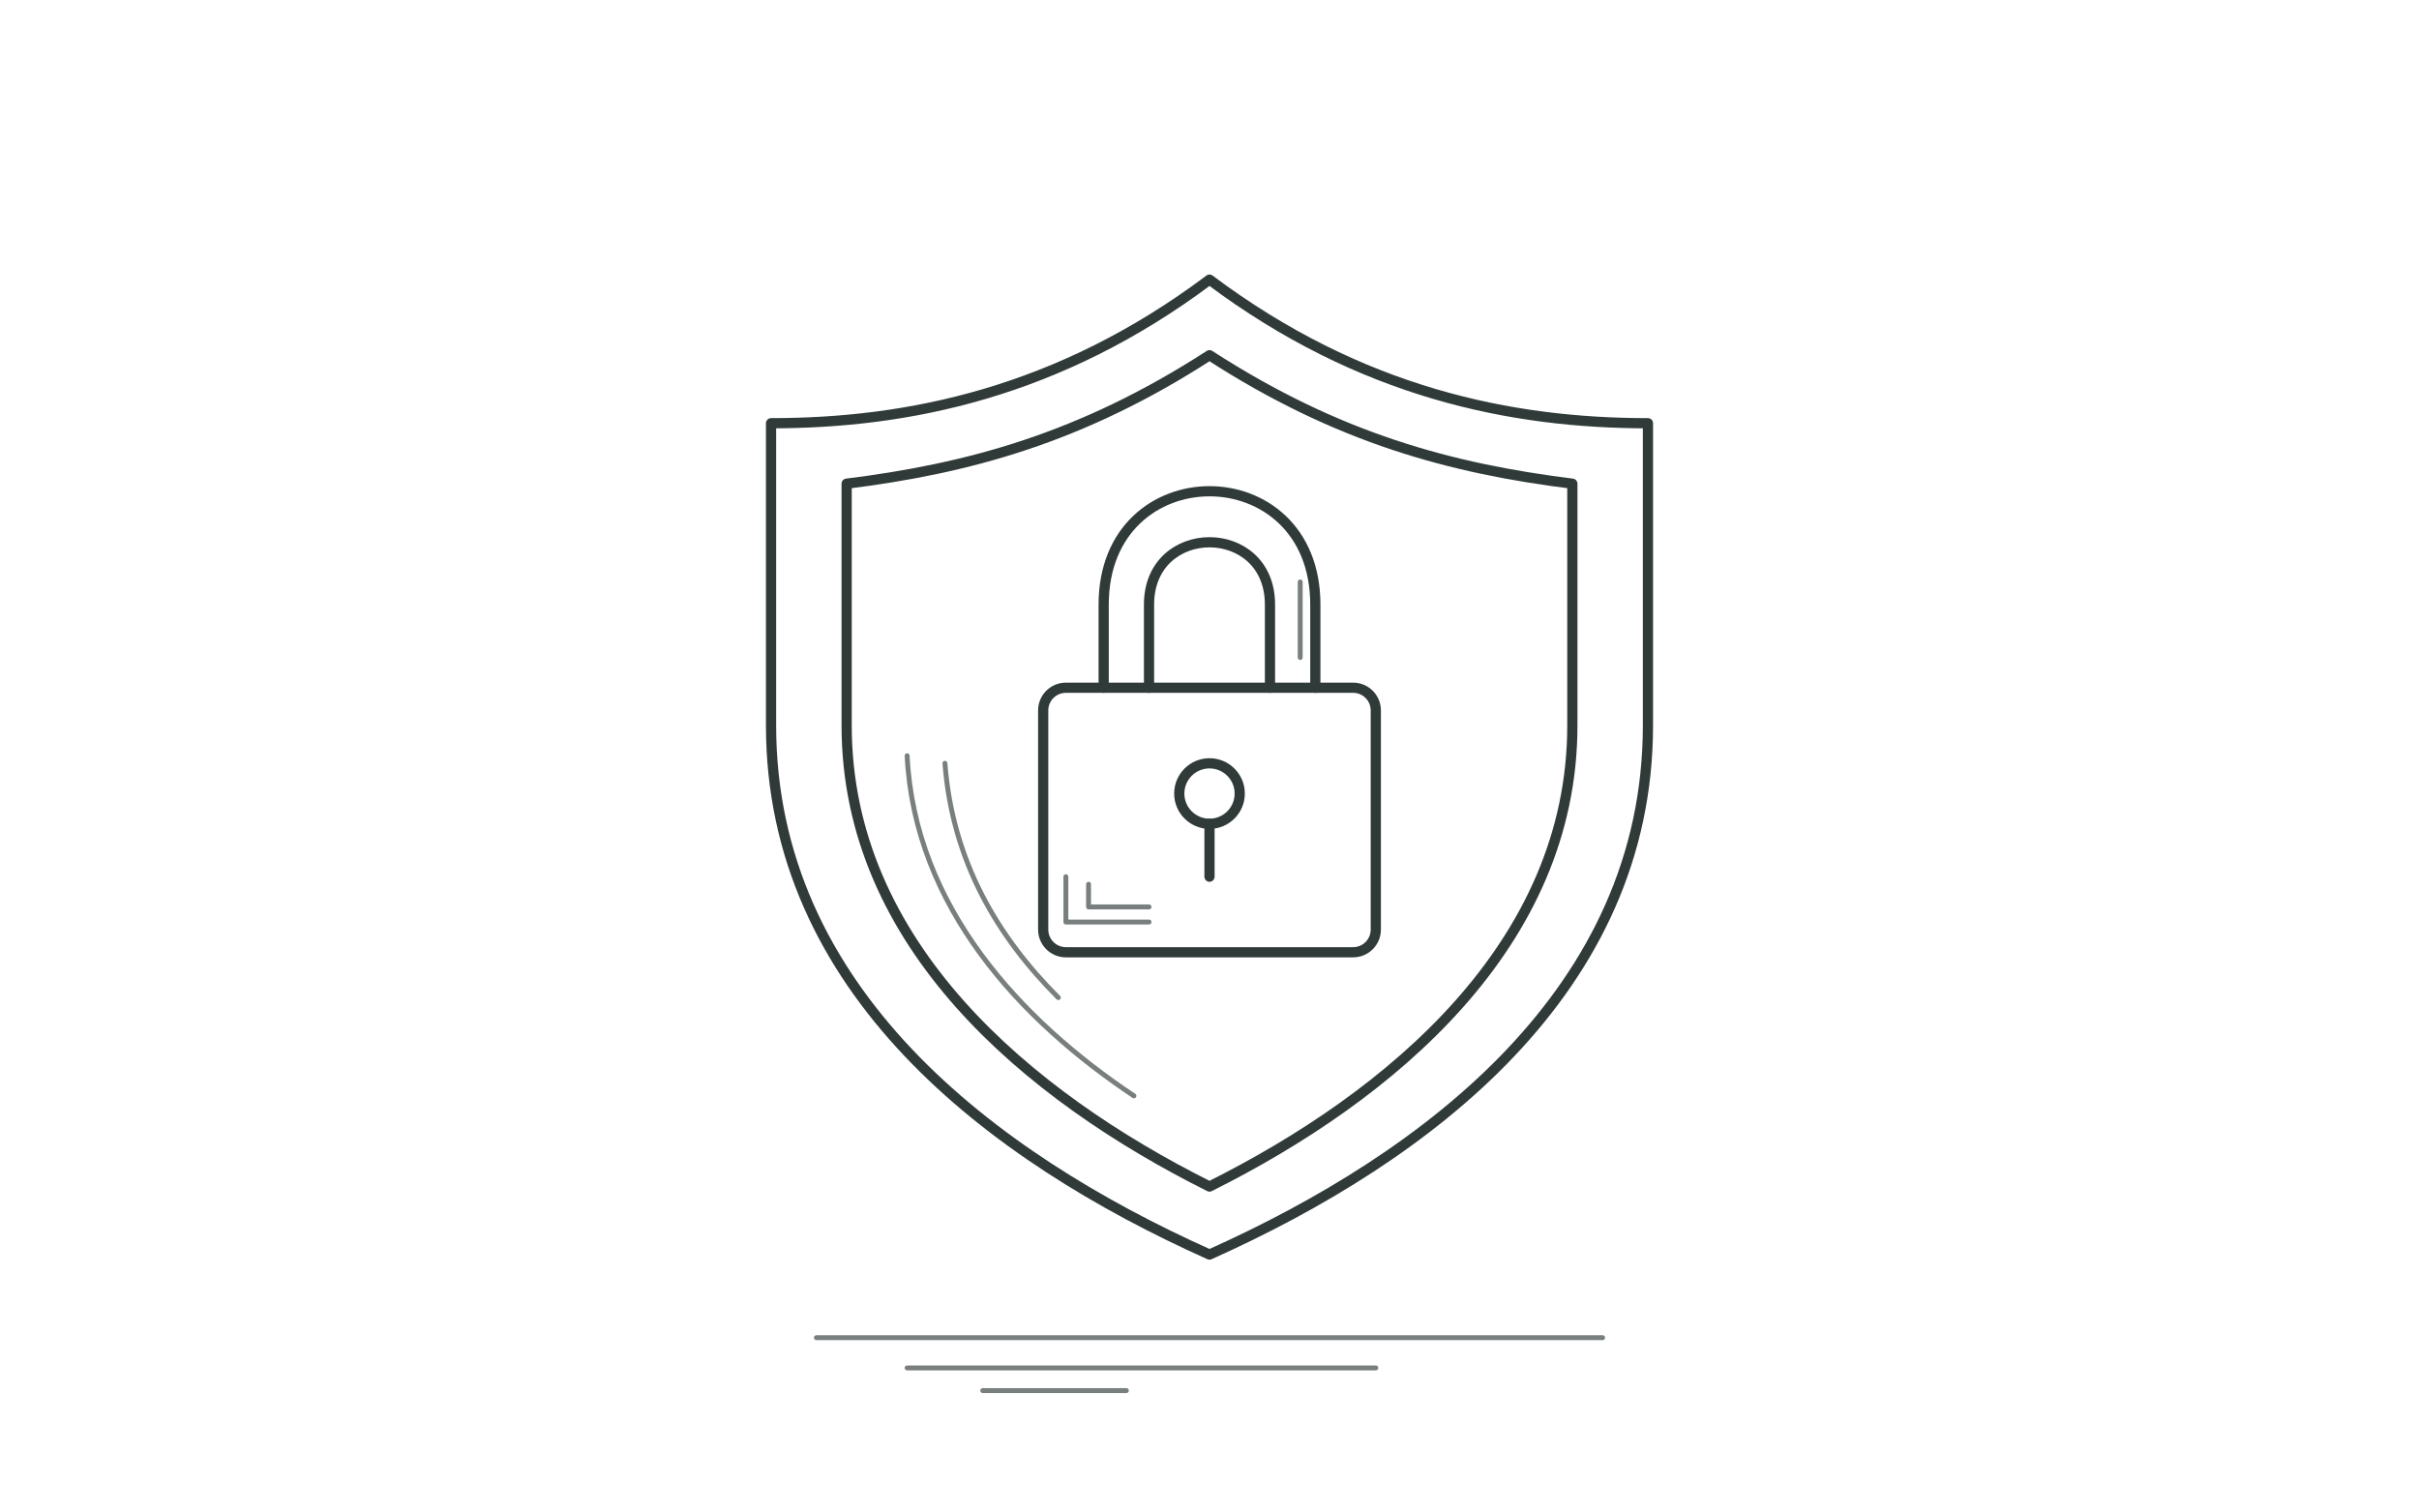
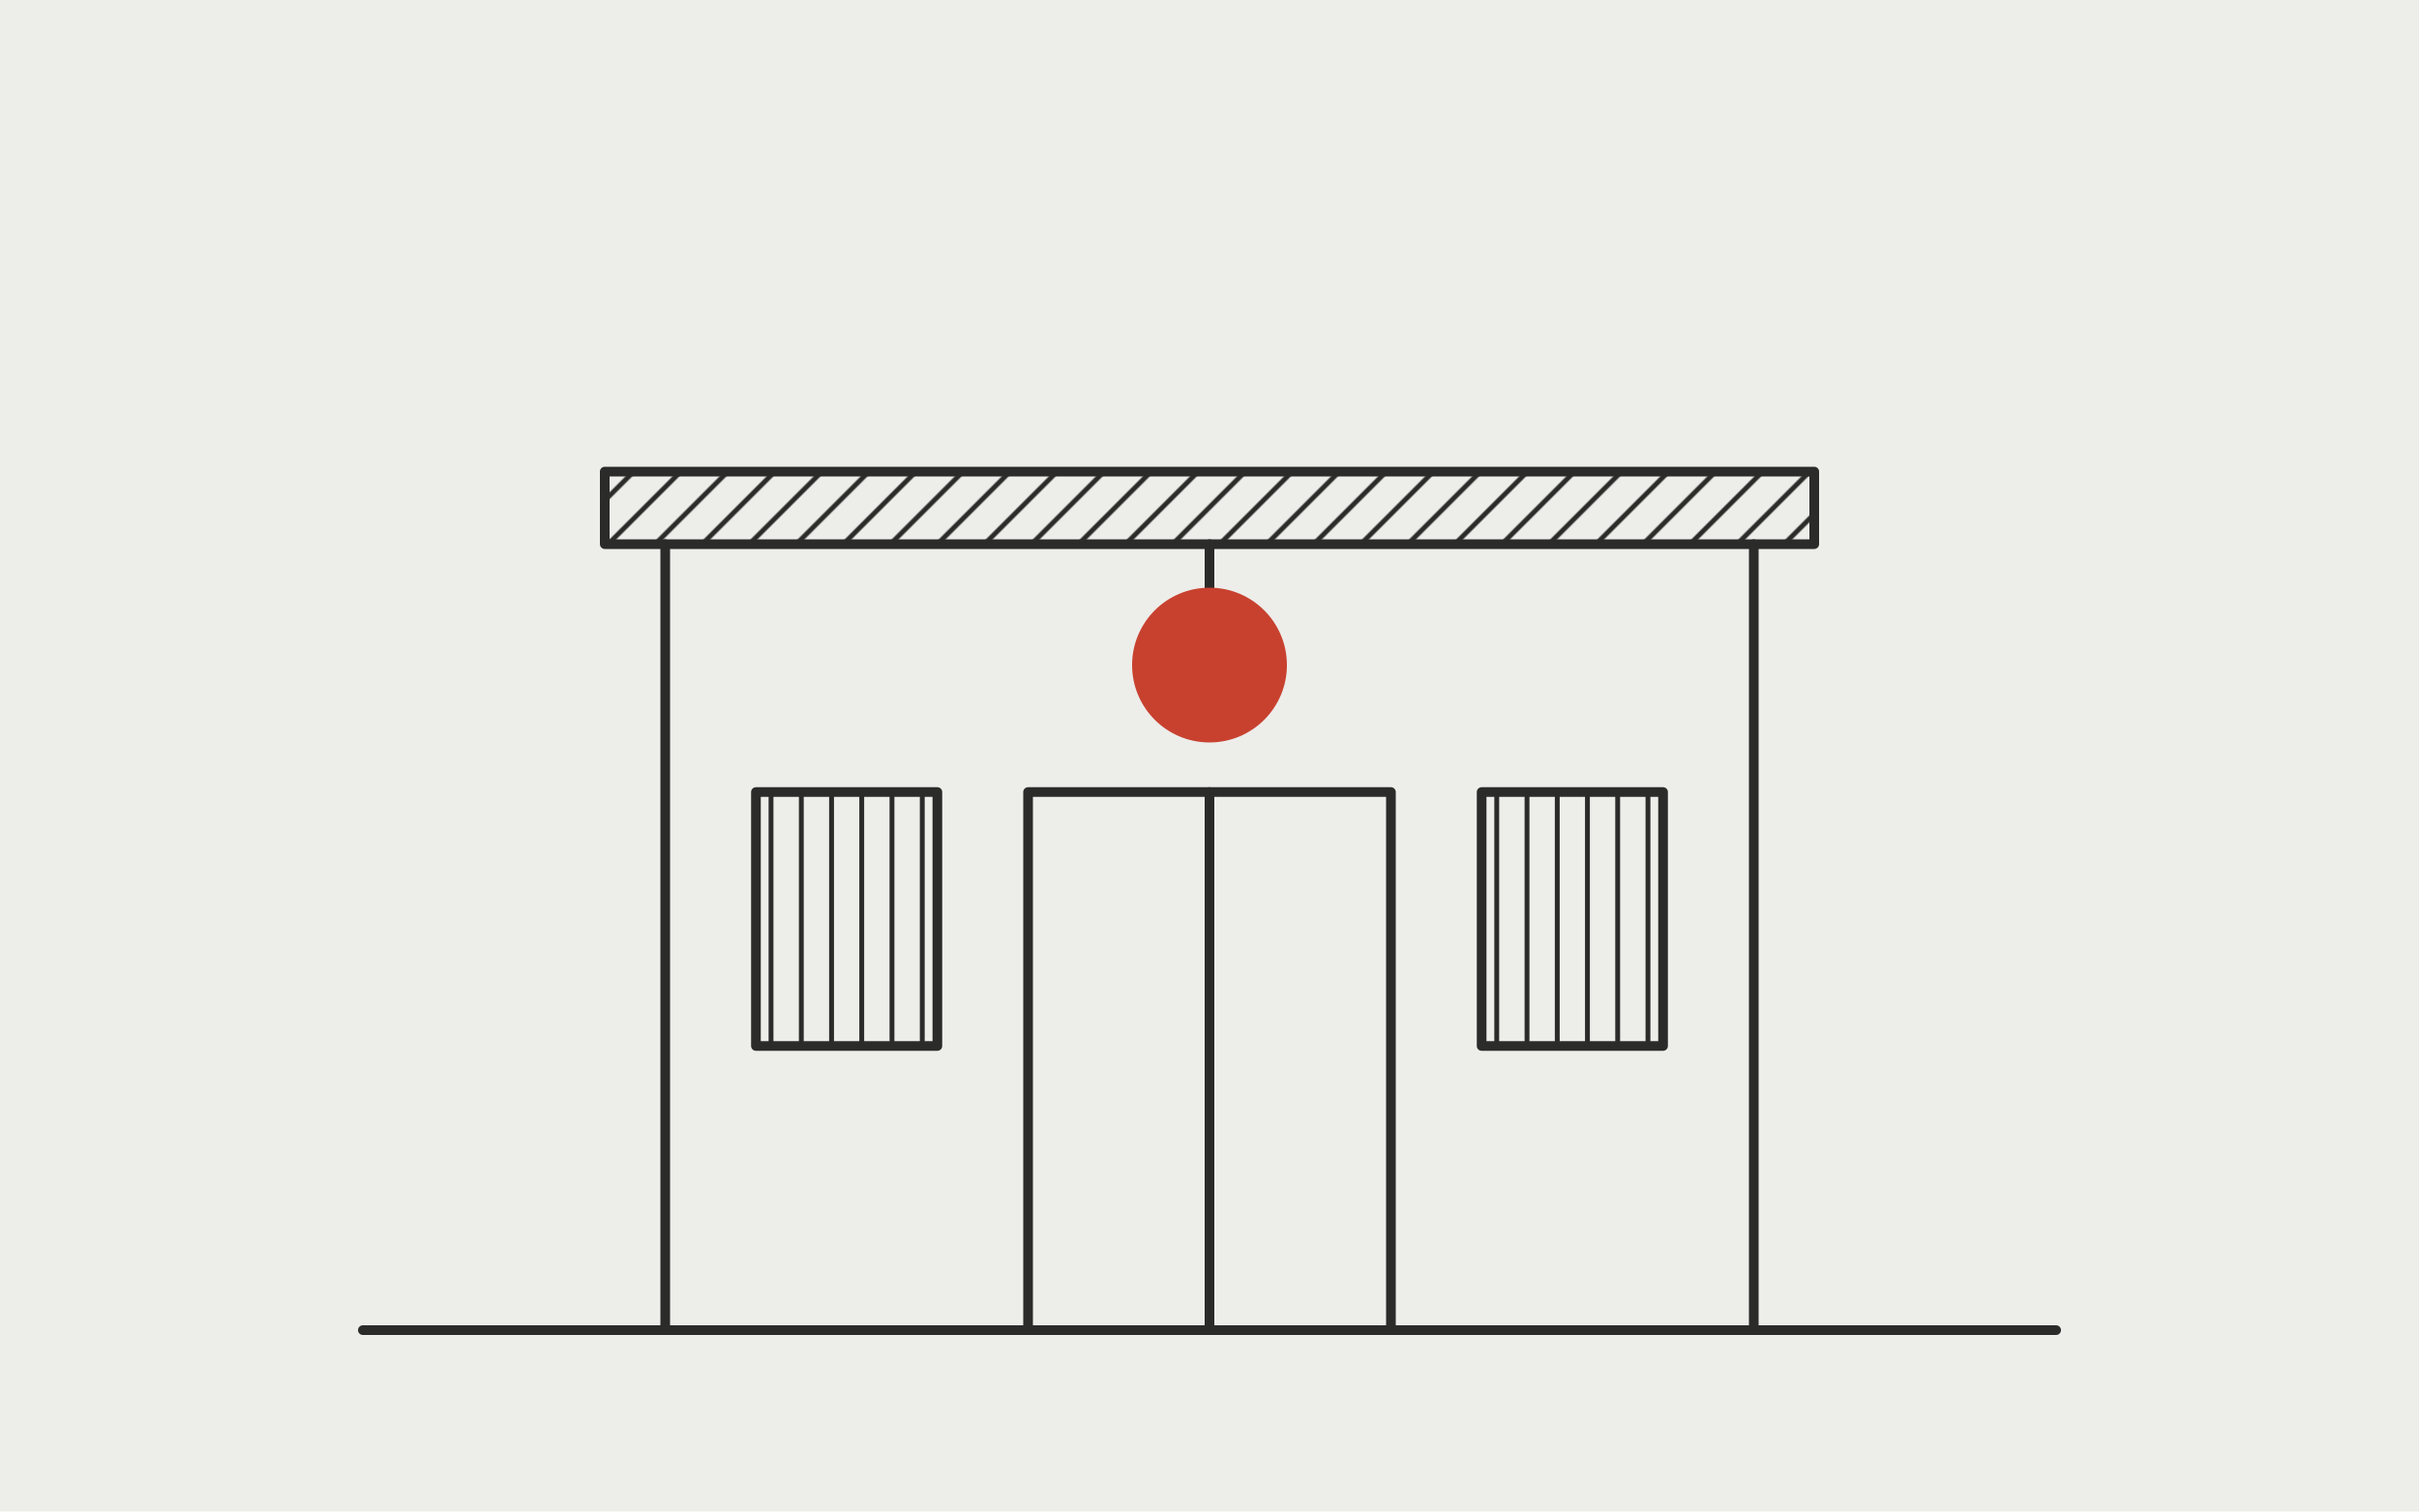
- <svg xmlns="http://www.w3.org/2000/svg" viewBox="0 0 320 200" fill="none" stroke="#303b39" stroke-width="1.35" stroke-linecap="round" stroke-linejoin="round">
+ <svg xmlns="http://www.w3.org/2000/svg" width="320" height="200" viewBox="0 0 800 500">
  <defs>
-     <pattern id="paper" width="1" height="1" patternUnits="userSpaceOnUse">
-       <rect width="1" height="1" fill="#f1f2ee" stroke="none" />
+     <pattern id="hd" patternUnits="userSpaceOnUse" width="11" height="11" patternTransform="rotate(45)">
+       <path d="M5.5 0V11" style="stroke:#2B2B29;stroke-width:1.6" />
+     </pattern>
+     <pattern id="hv" patternUnits="userSpaceOnUse" width="10" height="10">
+       <path d="M5 0V10" style="stroke:#2B2B29;stroke-width:1.6" />
    </pattern>
  </defs>
-   <path d="M160 37c20 15 40 19 58 19v40c0 35-29 57-58 70-29-13-58-35-58-70V56c18 0 38-4 58-19Z M160 47c17 11 32 15 48 17v32c0 29-24 49-48 61-24-12-48-32-48-61V64c16-2 31-6 48-17Z" />
-   <rect x="138" y="91" width="44" height="35" rx="3" />
-   <path d="M146 91V80c0-20 28-20 28 0v11M152 91V80c0-11 16-11 16 0v11" />
-   <ellipse cx="160" cy="105" rx="4" ry="4" />
-   <path d="M160 109v7" />
-   <path d="M120 100c1 20 15 35 30 45M125 101c1 13 7 23 15 31" stroke-width=".65" opacity=".65" />
-   <path d="M108 177h104m-92 4h62m-52 3h19" stroke-width=".65" opacity=".65" />
-   <path d="M141 116v6h11M144 117v3h8M172 77v10" stroke-width=".65" opacity=".65" />
+   <rect width="800" height="500" fill="#EDEDEA" />
+   <g style="fill:none;stroke:#2B2B29;stroke-width:3.2;stroke-linecap:round;stroke-linejoin:round">
+     <path d="M200 180H600V156H200Z" style="fill:url(#hd)" />
+     <path d="M220 180V440M580 180V440" />
+     <path d="M400 180V196" />
+     <circle cx="400" cy="220" r="24" style="fill:#C8412F;stroke:#C8412F" />
+     <rect x="340" y="262" width="120" height="178" />
+     <path d="M400 262V440" />
+     <rect x="250" y="262" width="60" height="84" style="fill:url(#hv)" />
+     <rect x="490" y="262" width="60" height="84" style="fill:url(#hv)" />
+     <path d="M120 440H680" />
+   </g>
</svg>
